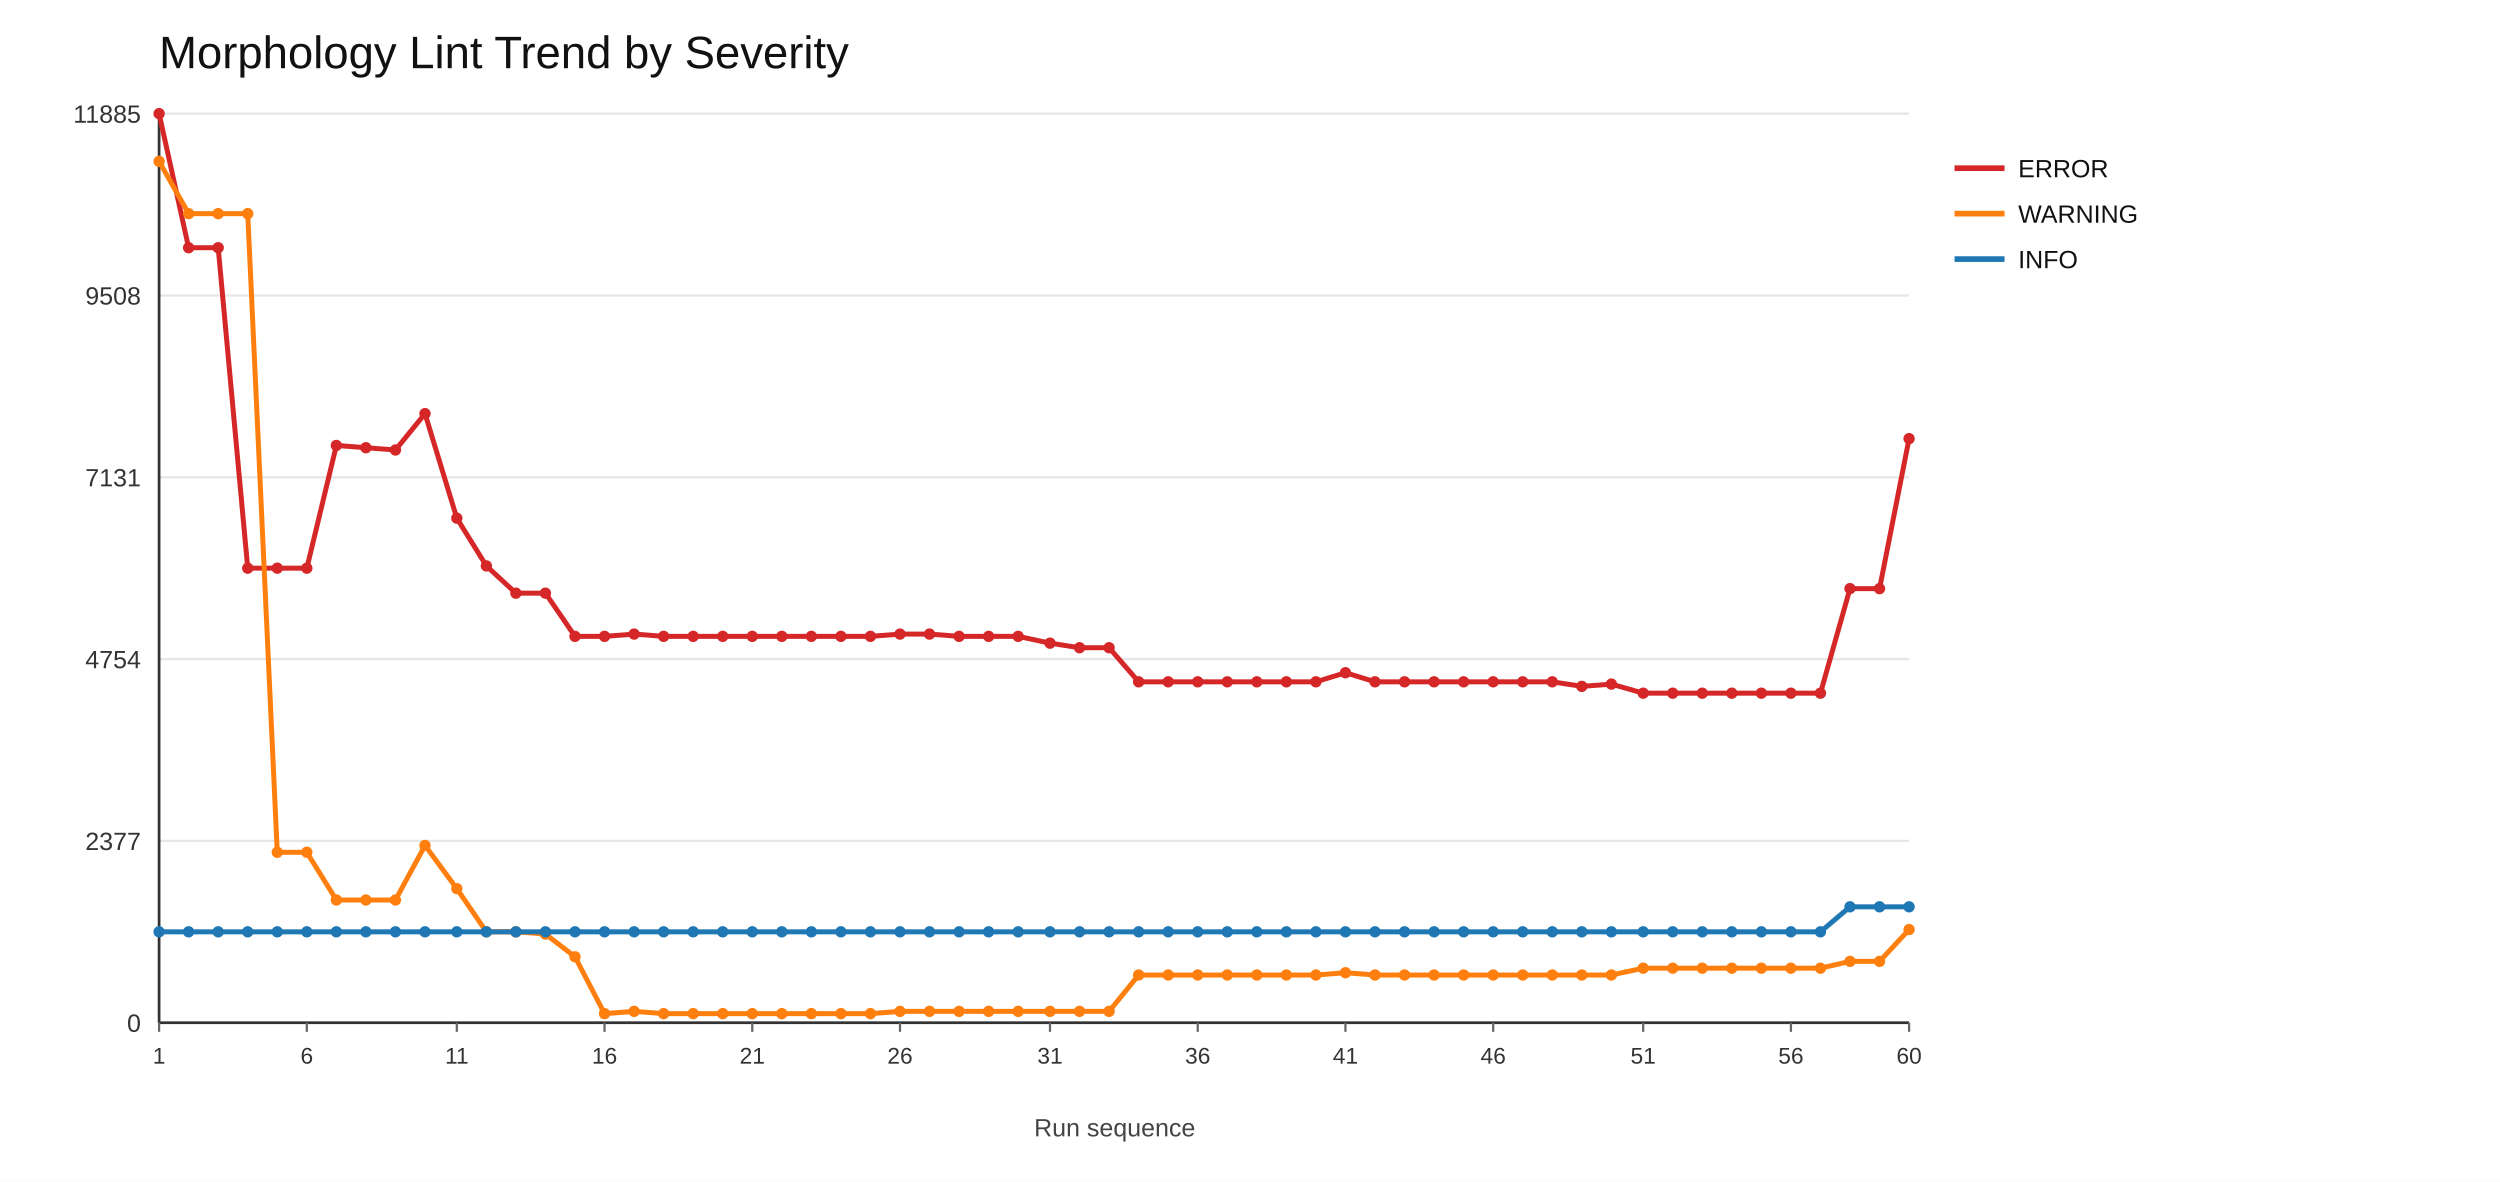
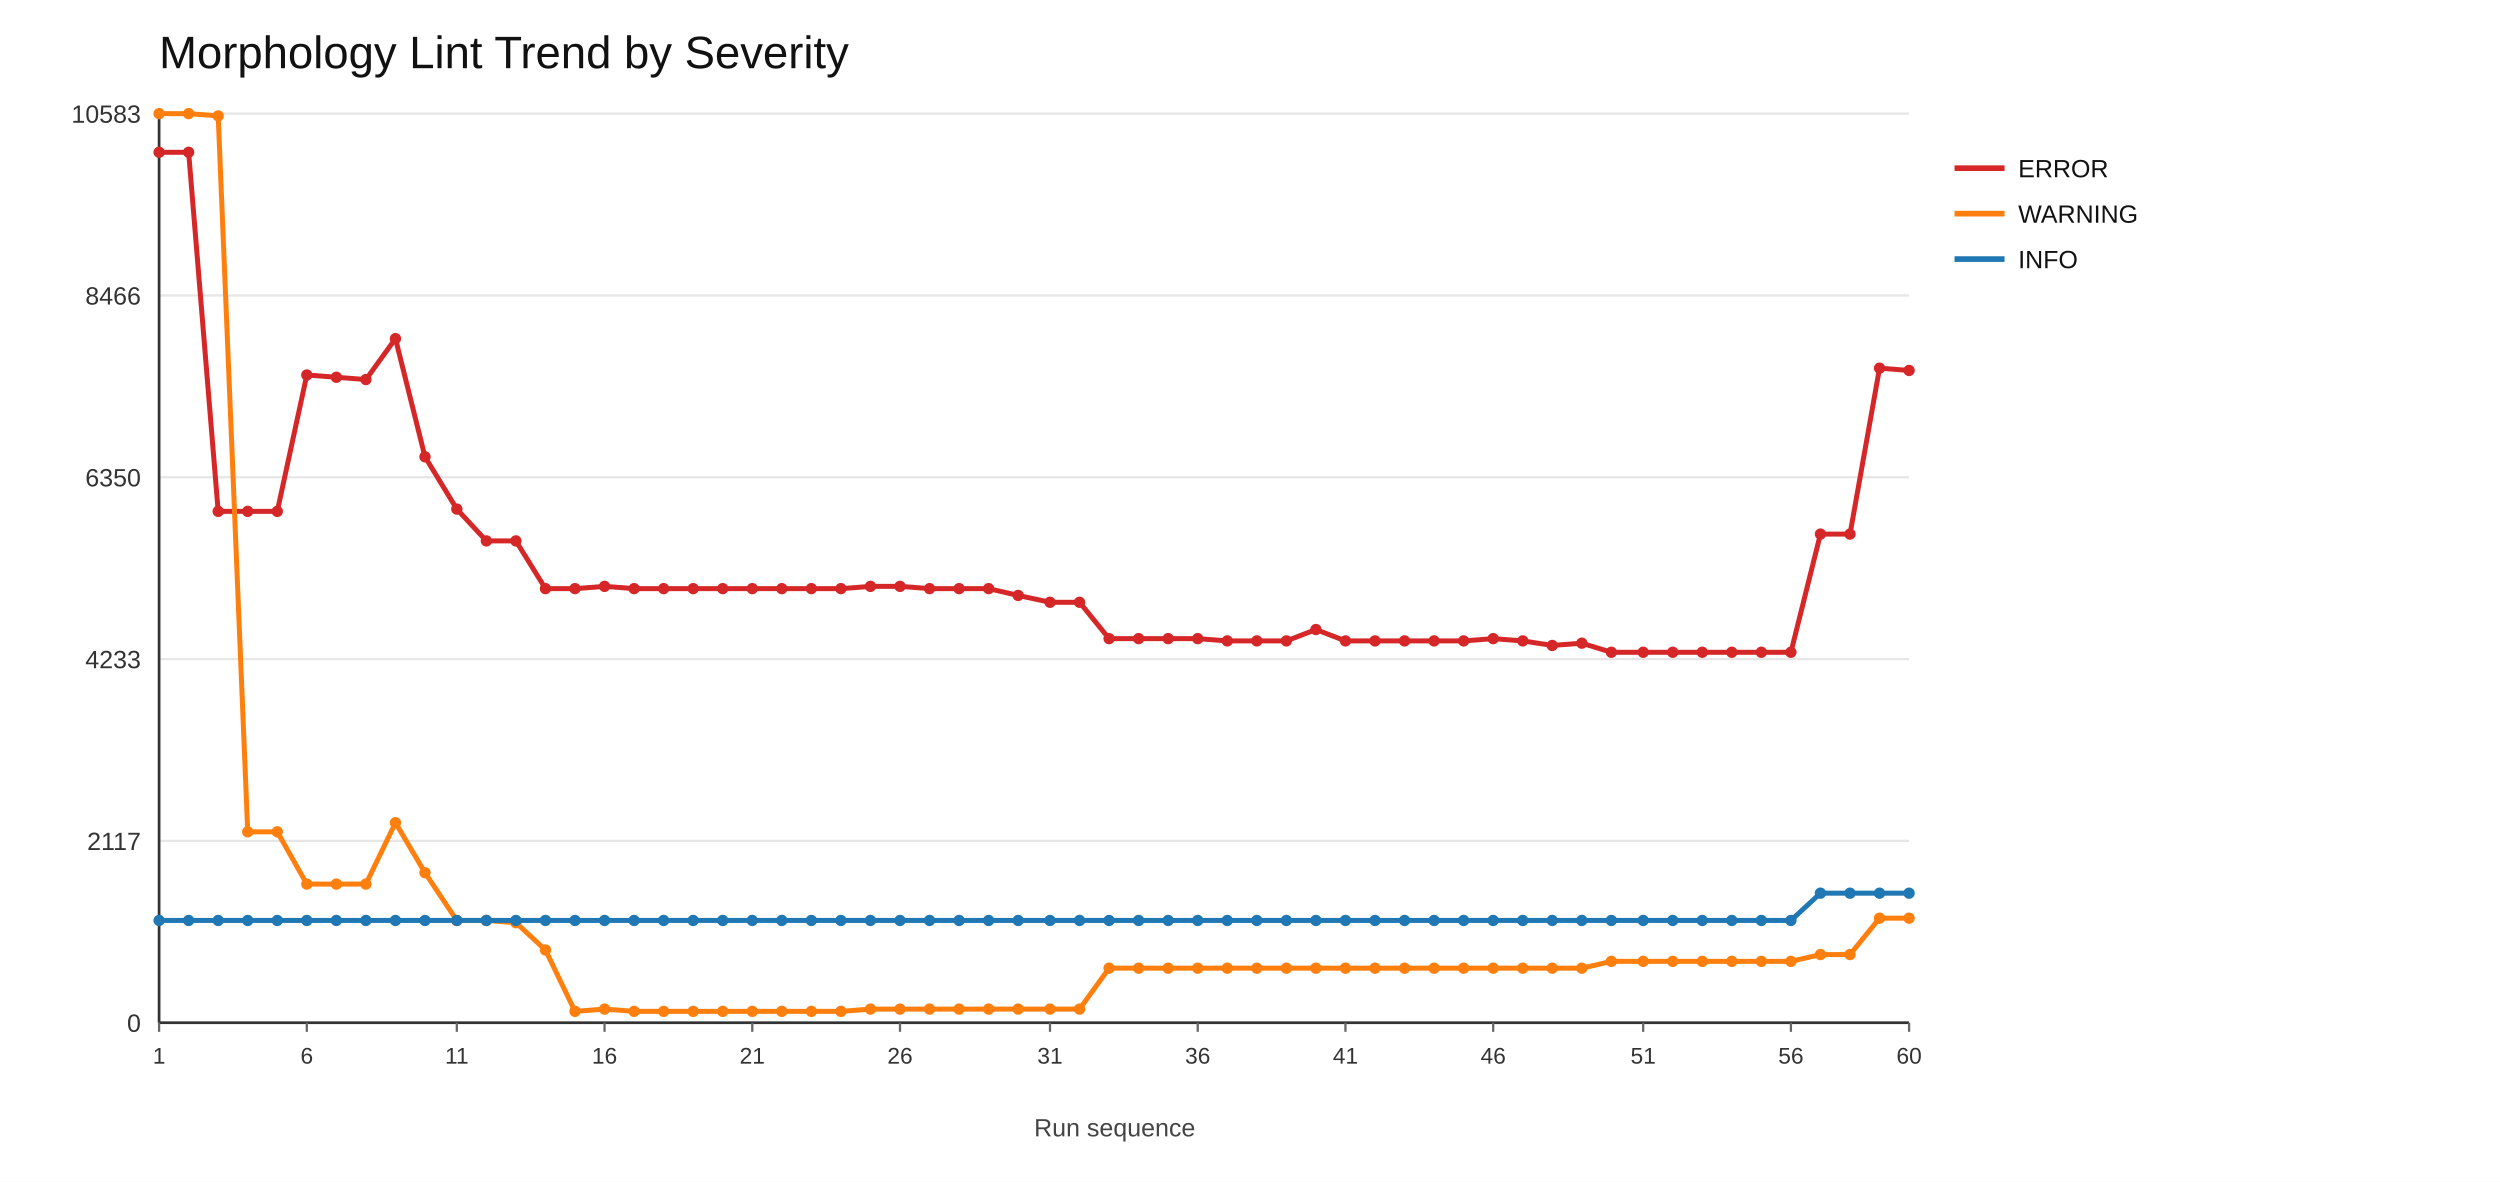
<svg xmlns="http://www.w3.org/2000/svg" width="1100" height="520">
  <rect x="0" y="0" width="1100" height="520" fill="#ffffff" />
  <text x="70" y="30" font-size="20" font-family="Arial" fill="#111">Morphology Lint Trend by Severity</text>
  <line x1="70" y1="450" x2="840" y2="450" stroke="#e6e6e6" stroke-width="1" />
  <text x="62" y="454" font-size="11" font-family="Arial" fill="#333" text-anchor="end">0</text>
  <line x1="70" y1="370" x2="840" y2="370" stroke="#e6e6e6" stroke-width="1" />
-   <text x="62" y="374" font-size="11" font-family="Arial" fill="#333" text-anchor="end">2377</text>
+   <text x="62" y="374" font-size="11" font-family="Arial" fill="#333" text-anchor="end">2117</text>
  <line x1="70" y1="290" x2="840" y2="290" stroke="#e6e6e6" stroke-width="1" />
-   <text x="62" y="294" font-size="11" font-family="Arial" fill="#333" text-anchor="end">4754</text>
+   <text x="62" y="294" font-size="11" font-family="Arial" fill="#333" text-anchor="end">4233</text>
  <line x1="70" y1="210" x2="840" y2="210" stroke="#e6e6e6" stroke-width="1" />
-   <text x="62" y="214" font-size="11" font-family="Arial" fill="#333" text-anchor="end">7131</text>
+   <text x="62" y="214" font-size="11" font-family="Arial" fill="#333" text-anchor="end">6350</text>
  <line x1="70" y1="130" x2="840" y2="130" stroke="#e6e6e6" stroke-width="1" />
-   <text x="62" y="134" font-size="11" font-family="Arial" fill="#333" text-anchor="end">9508</text>
+   <text x="62" y="134" font-size="11" font-family="Arial" fill="#333" text-anchor="end">8466</text>
  <line x1="70" y1="50" x2="840" y2="50" stroke="#e6e6e6" stroke-width="1" />
-   <text x="62" y="54" font-size="11" font-family="Arial" fill="#333" text-anchor="end">11885</text>
+   <text x="62" y="54" font-size="11" font-family="Arial" fill="#333" text-anchor="end">10583</text>
  <line x1="70" y1="450" x2="840" y2="450" stroke="#333" stroke-width="1.2" />
  <line x1="70" y1="50" x2="70" y2="450" stroke="#333" stroke-width="1.2" />
  <line x1="70" y1="450" x2="70" y2="454" stroke="#666" stroke-width="1" />
  <text x="70" y="468" font-size="10" font-family="Arial" fill="#333" text-anchor="middle">1</text>
  <line x1="135" y1="450" x2="135" y2="454" stroke="#666" stroke-width="1" />
  <text x="135" y="468" font-size="10" font-family="Arial" fill="#333" text-anchor="middle">6</text>
  <line x1="201" y1="450" x2="201" y2="454" stroke="#666" stroke-width="1" />
  <text x="201" y="468" font-size="10" font-family="Arial" fill="#333" text-anchor="middle">11</text>
  <line x1="266" y1="450" x2="266" y2="454" stroke="#666" stroke-width="1" />
  <text x="266" y="468" font-size="10" font-family="Arial" fill="#333" text-anchor="middle">16</text>
  <line x1="331" y1="450" x2="331" y2="454" stroke="#666" stroke-width="1" />
  <text x="331" y="468" font-size="10" font-family="Arial" fill="#333" text-anchor="middle">21</text>
  <line x1="396" y1="450" x2="396" y2="454" stroke="#666" stroke-width="1" />
  <text x="396" y="468" font-size="10" font-family="Arial" fill="#333" text-anchor="middle">26</text>
  <line x1="462" y1="450" x2="462" y2="454" stroke="#666" stroke-width="1" />
  <text x="462" y="468" font-size="10" font-family="Arial" fill="#333" text-anchor="middle">31</text>
  <line x1="527" y1="450" x2="527" y2="454" stroke="#666" stroke-width="1" />
  <text x="527" y="468" font-size="10" font-family="Arial" fill="#333" text-anchor="middle">36</text>
  <line x1="592" y1="450" x2="592" y2="454" stroke="#666" stroke-width="1" />
  <text x="592" y="468" font-size="10" font-family="Arial" fill="#333" text-anchor="middle">41</text>
  <line x1="657" y1="450" x2="657" y2="454" stroke="#666" stroke-width="1" />
  <text x="657" y="468" font-size="10" font-family="Arial" fill="#333" text-anchor="middle">46</text>
  <line x1="723" y1="450" x2="723" y2="454" stroke="#666" stroke-width="1" />
  <text x="723" y="468" font-size="10" font-family="Arial" fill="#333" text-anchor="middle">51</text>
  <line x1="788" y1="450" x2="788" y2="454" stroke="#666" stroke-width="1" />
  <text x="788" y="468" font-size="10" font-family="Arial" fill="#333" text-anchor="middle">56</text>
  <line x1="840" y1="450" x2="840" y2="454" stroke="#666" stroke-width="1" />
  <text x="840" y="468" font-size="10" font-family="Arial" fill="#333" text-anchor="middle">60</text>
-   <polyline fill="none" stroke="#d62728" stroke-width="2.2" points="70,50 83,109 96,109 109,250 122,250 135,250 148,196 161,197 174,198 187,182 201,228 214,249 227,261 240,261 253,280 266,280 279,279 292,280 305,280 318,280 331,280 344,280 357,280 370,280 383,280 396,279 409,279 422,280 435,280 448,280 462,283 475,285 488,285 501,300 514,300 527,300 540,300 553,300 566,300 579,300 592,296 605,300 618,300 631,300 644,300 657,300 670,300 683,300 696,302 709,301 723,305 736,305 749,305 762,305 775,305 788,305 801,305 814,259 827,259 840,193" />
-   <circle cx="70" cy="50" r="2.5" fill="#d62728" />
-   <circle cx="83" cy="109" r="2.5" fill="#d62728" />
-   <circle cx="96" cy="109" r="2.5" fill="#d62728" />
-   <circle cx="109" cy="250" r="2.5" fill="#d62728" />
-   <circle cx="122" cy="250" r="2.5" fill="#d62728" />
-   <circle cx="135" cy="250" r="2.5" fill="#d62728" />
-   <circle cx="148" cy="196" r="2.5" fill="#d62728" />
-   <circle cx="161" cy="197" r="2.5" fill="#d62728" />
-   <circle cx="174" cy="198" r="2.5" fill="#d62728" />
-   <circle cx="187" cy="182" r="2.5" fill="#d62728" />
-   <circle cx="201" cy="228" r="2.5" fill="#d62728" />
-   <circle cx="214" cy="249" r="2.5" fill="#d62728" />
-   <circle cx="227" cy="261" r="2.5" fill="#d62728" />
-   <circle cx="240" cy="261" r="2.5" fill="#d62728" />
-   <circle cx="253" cy="280" r="2.5" fill="#d62728" />
-   <circle cx="266" cy="280" r="2.5" fill="#d62728" />
-   <circle cx="279" cy="279" r="2.5" fill="#d62728" />
-   <circle cx="292" cy="280" r="2.5" fill="#d62728" />
-   <circle cx="305" cy="280" r="2.5" fill="#d62728" />
-   <circle cx="318" cy="280" r="2.5" fill="#d62728" />
-   <circle cx="331" cy="280" r="2.5" fill="#d62728" />
-   <circle cx="344" cy="280" r="2.5" fill="#d62728" />
-   <circle cx="357" cy="280" r="2.5" fill="#d62728" />
-   <circle cx="370" cy="280" r="2.5" fill="#d62728" />
-   <circle cx="383" cy="280" r="2.5" fill="#d62728" />
-   <circle cx="396" cy="279" r="2.5" fill="#d62728" />
-   <circle cx="409" cy="279" r="2.5" fill="#d62728" />
-   <circle cx="422" cy="280" r="2.5" fill="#d62728" />
-   <circle cx="435" cy="280" r="2.5" fill="#d62728" />
-   <circle cx="448" cy="280" r="2.5" fill="#d62728" />
-   <circle cx="462" cy="283" r="2.5" fill="#d62728" />
-   <circle cx="475" cy="285" r="2.5" fill="#d62728" />
-   <circle cx="488" cy="285" r="2.5" fill="#d62728" />
-   <circle cx="501" cy="300" r="2.5" fill="#d62728" />
-   <circle cx="514" cy="300" r="2.5" fill="#d62728" />
-   <circle cx="527" cy="300" r="2.5" fill="#d62728" />
-   <circle cx="540" cy="300" r="2.5" fill="#d62728" />
-   <circle cx="553" cy="300" r="2.5" fill="#d62728" />
-   <circle cx="566" cy="300" r="2.5" fill="#d62728" />
-   <circle cx="579" cy="300" r="2.5" fill="#d62728" />
-   <circle cx="592" cy="296" r="2.5" fill="#d62728" />
-   <circle cx="605" cy="300" r="2.5" fill="#d62728" />
-   <circle cx="618" cy="300" r="2.5" fill="#d62728" />
-   <circle cx="631" cy="300" r="2.5" fill="#d62728" />
-   <circle cx="644" cy="300" r="2.5" fill="#d62728" />
-   <circle cx="657" cy="300" r="2.5" fill="#d62728" />
-   <circle cx="670" cy="300" r="2.5" fill="#d62728" />
-   <circle cx="683" cy="300" r="2.5" fill="#d62728" />
-   <circle cx="696" cy="302" r="2.5" fill="#d62728" />
-   <circle cx="709" cy="301" r="2.5" fill="#d62728" />
-   <circle cx="723" cy="305" r="2.5" fill="#d62728" />
-   <circle cx="736" cy="305" r="2.5" fill="#d62728" />
-   <circle cx="749" cy="305" r="2.5" fill="#d62728" />
-   <circle cx="762" cy="305" r="2.5" fill="#d62728" />
-   <circle cx="775" cy="305" r="2.5" fill="#d62728" />
-   <circle cx="788" cy="305" r="2.5" fill="#d62728" />
-   <circle cx="801" cy="305" r="2.5" fill="#d62728" />
-   <circle cx="814" cy="259" r="2.5" fill="#d62728" />
-   <circle cx="827" cy="259" r="2.5" fill="#d62728" />
-   <circle cx="840" cy="193" r="2.5" fill="#d62728" />
+   <polyline fill="none" stroke="#d62728" stroke-width="2.2" points="70,67 83,67 96,225 109,225 122,225 135,165 148,166 161,167 174,149 187,201 201,224 214,238 227,238 240,259 253,259 266,258 279,259 292,259 305,259 318,259 331,259 344,259 357,259 370,259 383,258 396,258 409,259 422,259 435,259 448,262 462,265 475,265 488,281 501,281 514,281 527,281 540,282 553,282 566,282 579,277 592,282 605,282 618,282 631,282 644,282 657,281 670,282 683,284 696,283 709,287 723,287 736,287 749,287 762,287 775,287 788,287 801,235 814,235 827,162 840,163" />
+   <circle cx="70" cy="67" r="2.5" fill="#d62728" />
+   <circle cx="83" cy="67" r="2.5" fill="#d62728" />
+   <circle cx="96" cy="225" r="2.5" fill="#d62728" />
+   <circle cx="109" cy="225" r="2.5" fill="#d62728" />
+   <circle cx="122" cy="225" r="2.5" fill="#d62728" />
+   <circle cx="135" cy="165" r="2.5" fill="#d62728" />
+   <circle cx="148" cy="166" r="2.5" fill="#d62728" />
+   <circle cx="161" cy="167" r="2.5" fill="#d62728" />
+   <circle cx="174" cy="149" r="2.5" fill="#d62728" />
+   <circle cx="187" cy="201" r="2.5" fill="#d62728" />
+   <circle cx="201" cy="224" r="2.5" fill="#d62728" />
+   <circle cx="214" cy="238" r="2.5" fill="#d62728" />
+   <circle cx="227" cy="238" r="2.5" fill="#d62728" />
+   <circle cx="240" cy="259" r="2.5" fill="#d62728" />
+   <circle cx="253" cy="259" r="2.5" fill="#d62728" />
+   <circle cx="266" cy="258" r="2.5" fill="#d62728" />
+   <circle cx="279" cy="259" r="2.5" fill="#d62728" />
+   <circle cx="292" cy="259" r="2.5" fill="#d62728" />
+   <circle cx="305" cy="259" r="2.5" fill="#d62728" />
+   <circle cx="318" cy="259" r="2.5" fill="#d62728" />
+   <circle cx="331" cy="259" r="2.5" fill="#d62728" />
+   <circle cx="344" cy="259" r="2.5" fill="#d62728" />
+   <circle cx="357" cy="259" r="2.5" fill="#d62728" />
+   <circle cx="370" cy="259" r="2.5" fill="#d62728" />
+   <circle cx="383" cy="258" r="2.5" fill="#d62728" />
+   <circle cx="396" cy="258" r="2.5" fill="#d62728" />
+   <circle cx="409" cy="259" r="2.5" fill="#d62728" />
+   <circle cx="422" cy="259" r="2.5" fill="#d62728" />
+   <circle cx="435" cy="259" r="2.5" fill="#d62728" />
+   <circle cx="448" cy="262" r="2.5" fill="#d62728" />
+   <circle cx="462" cy="265" r="2.5" fill="#d62728" />
+   <circle cx="475" cy="265" r="2.5" fill="#d62728" />
+   <circle cx="488" cy="281" r="2.5" fill="#d62728" />
+   <circle cx="501" cy="281" r="2.5" fill="#d62728" />
+   <circle cx="514" cy="281" r="2.5" fill="#d62728" />
+   <circle cx="527" cy="281" r="2.5" fill="#d62728" />
+   <circle cx="540" cy="282" r="2.5" fill="#d62728" />
+   <circle cx="553" cy="282" r="2.5" fill="#d62728" />
+   <circle cx="566" cy="282" r="2.5" fill="#d62728" />
+   <circle cx="579" cy="277" r="2.5" fill="#d62728" />
+   <circle cx="592" cy="282" r="2.5" fill="#d62728" />
+   <circle cx="605" cy="282" r="2.5" fill="#d62728" />
+   <circle cx="618" cy="282" r="2.5" fill="#d62728" />
+   <circle cx="631" cy="282" r="2.5" fill="#d62728" />
+   <circle cx="644" cy="282" r="2.5" fill="#d62728" />
+   <circle cx="657" cy="281" r="2.5" fill="#d62728" />
+   <circle cx="670" cy="282" r="2.5" fill="#d62728" />
+   <circle cx="683" cy="284" r="2.5" fill="#d62728" />
+   <circle cx="696" cy="283" r="2.5" fill="#d62728" />
+   <circle cx="709" cy="287" r="2.5" fill="#d62728" />
+   <circle cx="723" cy="287" r="2.5" fill="#d62728" />
+   <circle cx="736" cy="287" r="2.5" fill="#d62728" />
+   <circle cx="749" cy="287" r="2.5" fill="#d62728" />
+   <circle cx="762" cy="287" r="2.5" fill="#d62728" />
+   <circle cx="775" cy="287" r="2.5" fill="#d62728" />
+   <circle cx="788" cy="287" r="2.5" fill="#d62728" />
+   <circle cx="801" cy="235" r="2.5" fill="#d62728" />
+   <circle cx="814" cy="235" r="2.5" fill="#d62728" />
+   <circle cx="827" cy="162" r="2.5" fill="#d62728" />
+   <circle cx="840" cy="163" r="2.5" fill="#d62728" />
  <line x1="860" y1="74" x2="882" y2="74" stroke="#d62728" stroke-width="2.5" />
  <text x="888" y="78" font-size="11" font-family="Arial" fill="#111">ERROR</text>
-   <polyline fill="none" stroke="#ff7f0e" stroke-width="2.2" points="70,71 83,94 96,94 109,94 122,375 135,375 148,396 161,396 174,396 187,372 201,391 214,410 227,410 240,411 253,421 266,446 279,445 292,446 305,446 318,446 331,446 344,446 357,446 370,446 383,446 396,445 409,445 422,445 435,445 448,445 462,445 475,445 488,445 501,429 514,429 527,429 540,429 553,429 566,429 579,429 592,428 605,429 618,429 631,429 644,429 657,429 670,429 683,429 696,429 709,429 723,426 736,426 749,426 762,426 775,426 788,426 801,426 814,423 827,423 840,409" />
-   <circle cx="70" cy="71" r="2.5" fill="#ff7f0e" />
-   <circle cx="83" cy="94" r="2.5" fill="#ff7f0e" />
-   <circle cx="96" cy="94" r="2.5" fill="#ff7f0e" />
-   <circle cx="109" cy="94" r="2.5" fill="#ff7f0e" />
-   <circle cx="122" cy="375" r="2.5" fill="#ff7f0e" />
-   <circle cx="135" cy="375" r="2.5" fill="#ff7f0e" />
-   <circle cx="148" cy="396" r="2.5" fill="#ff7f0e" />
-   <circle cx="161" cy="396" r="2.5" fill="#ff7f0e" />
-   <circle cx="174" cy="396" r="2.5" fill="#ff7f0e" />
-   <circle cx="187" cy="372" r="2.5" fill="#ff7f0e" />
-   <circle cx="201" cy="391" r="2.5" fill="#ff7f0e" />
-   <circle cx="214" cy="410" r="2.5" fill="#ff7f0e" />
-   <circle cx="227" cy="410" r="2.5" fill="#ff7f0e" />
-   <circle cx="240" cy="411" r="2.5" fill="#ff7f0e" />
-   <circle cx="253" cy="421" r="2.5" fill="#ff7f0e" />
-   <circle cx="266" cy="446" r="2.5" fill="#ff7f0e" />
+   <polyline fill="none" stroke="#ff7f0e" stroke-width="2.2" points="70,50 83,50 96,51 109,366 122,366 135,389 148,389 161,389 174,362 187,384 201,405 214,405 227,406 240,418 253,445 266,444 279,445 292,445 305,445 318,445 331,445 344,445 357,445 370,445 383,444 396,444 409,444 422,444 435,444 448,444 462,444 475,444 488,426 501,426 514,426 527,426 540,426 553,426 566,426 579,426 592,426 605,426 618,426 631,426 644,426 657,426 670,426 683,426 696,426 709,423 723,423 736,423 749,423 762,423 775,423 788,423 801,420 814,420 827,404 840,404" />
+   <circle cx="70" cy="50" r="2.5" fill="#ff7f0e" />
+   <circle cx="83" cy="50" r="2.5" fill="#ff7f0e" />
+   <circle cx="96" cy="51" r="2.5" fill="#ff7f0e" />
+   <circle cx="109" cy="366" r="2.5" fill="#ff7f0e" />
+   <circle cx="122" cy="366" r="2.5" fill="#ff7f0e" />
+   <circle cx="135" cy="389" r="2.5" fill="#ff7f0e" />
+   <circle cx="148" cy="389" r="2.5" fill="#ff7f0e" />
+   <circle cx="161" cy="389" r="2.5" fill="#ff7f0e" />
+   <circle cx="174" cy="362" r="2.5" fill="#ff7f0e" />
+   <circle cx="187" cy="384" r="2.5" fill="#ff7f0e" />
+   <circle cx="201" cy="405" r="2.5" fill="#ff7f0e" />
+   <circle cx="214" cy="405" r="2.5" fill="#ff7f0e" />
+   <circle cx="227" cy="406" r="2.5" fill="#ff7f0e" />
+   <circle cx="240" cy="418" r="2.5" fill="#ff7f0e" />
+   <circle cx="253" cy="445" r="2.5" fill="#ff7f0e" />
+   <circle cx="266" cy="444" r="2.5" fill="#ff7f0e" />
  <circle cx="279" cy="445" r="2.5" fill="#ff7f0e" />
-   <circle cx="292" cy="446" r="2.5" fill="#ff7f0e" />
-   <circle cx="305" cy="446" r="2.5" fill="#ff7f0e" />
-   <circle cx="318" cy="446" r="2.5" fill="#ff7f0e" />
-   <circle cx="331" cy="446" r="2.5" fill="#ff7f0e" />
-   <circle cx="344" cy="446" r="2.5" fill="#ff7f0e" />
-   <circle cx="357" cy="446" r="2.5" fill="#ff7f0e" />
-   <circle cx="370" cy="446" r="2.5" fill="#ff7f0e" />
-   <circle cx="383" cy="446" r="2.5" fill="#ff7f0e" />
-   <circle cx="396" cy="445" r="2.5" fill="#ff7f0e" />
-   <circle cx="409" cy="445" r="2.5" fill="#ff7f0e" />
-   <circle cx="422" cy="445" r="2.5" fill="#ff7f0e" />
-   <circle cx="435" cy="445" r="2.5" fill="#ff7f0e" />
-   <circle cx="448" cy="445" r="2.5" fill="#ff7f0e" />
-   <circle cx="462" cy="445" r="2.5" fill="#ff7f0e" />
-   <circle cx="475" cy="445" r="2.5" fill="#ff7f0e" />
-   <circle cx="488" cy="445" r="2.5" fill="#ff7f0e" />
-   <circle cx="501" cy="429" r="2.5" fill="#ff7f0e" />
-   <circle cx="514" cy="429" r="2.5" fill="#ff7f0e" />
-   <circle cx="527" cy="429" r="2.5" fill="#ff7f0e" />
-   <circle cx="540" cy="429" r="2.5" fill="#ff7f0e" />
-   <circle cx="553" cy="429" r="2.5" fill="#ff7f0e" />
-   <circle cx="566" cy="429" r="2.5" fill="#ff7f0e" />
-   <circle cx="579" cy="429" r="2.5" fill="#ff7f0e" />
-   <circle cx="592" cy="428" r="2.5" fill="#ff7f0e" />
-   <circle cx="605" cy="429" r="2.5" fill="#ff7f0e" />
-   <circle cx="618" cy="429" r="2.5" fill="#ff7f0e" />
-   <circle cx="631" cy="429" r="2.5" fill="#ff7f0e" />
-   <circle cx="644" cy="429" r="2.5" fill="#ff7f0e" />
-   <circle cx="657" cy="429" r="2.5" fill="#ff7f0e" />
-   <circle cx="670" cy="429" r="2.5" fill="#ff7f0e" />
-   <circle cx="683" cy="429" r="2.5" fill="#ff7f0e" />
-   <circle cx="696" cy="429" r="2.5" fill="#ff7f0e" />
-   <circle cx="709" cy="429" r="2.5" fill="#ff7f0e" />
-   <circle cx="723" cy="426" r="2.5" fill="#ff7f0e" />
-   <circle cx="736" cy="426" r="2.5" fill="#ff7f0e" />
-   <circle cx="749" cy="426" r="2.5" fill="#ff7f0e" />
-   <circle cx="762" cy="426" r="2.5" fill="#ff7f0e" />
-   <circle cx="775" cy="426" r="2.5" fill="#ff7f0e" />
-   <circle cx="788" cy="426" r="2.5" fill="#ff7f0e" />
-   <circle cx="801" cy="426" r="2.5" fill="#ff7f0e" />
-   <circle cx="814" cy="423" r="2.5" fill="#ff7f0e" />
-   <circle cx="827" cy="423" r="2.5" fill="#ff7f0e" />
-   <circle cx="840" cy="409" r="2.5" fill="#ff7f0e" />
+   <circle cx="292" cy="445" r="2.5" fill="#ff7f0e" />
+   <circle cx="305" cy="445" r="2.5" fill="#ff7f0e" />
+   <circle cx="318" cy="445" r="2.5" fill="#ff7f0e" />
+   <circle cx="331" cy="445" r="2.5" fill="#ff7f0e" />
+   <circle cx="344" cy="445" r="2.5" fill="#ff7f0e" />
+   <circle cx="357" cy="445" r="2.5" fill="#ff7f0e" />
+   <circle cx="370" cy="445" r="2.5" fill="#ff7f0e" />
+   <circle cx="383" cy="444" r="2.5" fill="#ff7f0e" />
+   <circle cx="396" cy="444" r="2.5" fill="#ff7f0e" />
+   <circle cx="409" cy="444" r="2.5" fill="#ff7f0e" />
+   <circle cx="422" cy="444" r="2.5" fill="#ff7f0e" />
+   <circle cx="435" cy="444" r="2.5" fill="#ff7f0e" />
+   <circle cx="448" cy="444" r="2.5" fill="#ff7f0e" />
+   <circle cx="462" cy="444" r="2.5" fill="#ff7f0e" />
+   <circle cx="475" cy="444" r="2.5" fill="#ff7f0e" />
+   <circle cx="488" cy="426" r="2.5" fill="#ff7f0e" />
+   <circle cx="501" cy="426" r="2.5" fill="#ff7f0e" />
+   <circle cx="514" cy="426" r="2.5" fill="#ff7f0e" />
+   <circle cx="527" cy="426" r="2.5" fill="#ff7f0e" />
+   <circle cx="540" cy="426" r="2.5" fill="#ff7f0e" />
+   <circle cx="553" cy="426" r="2.5" fill="#ff7f0e" />
+   <circle cx="566" cy="426" r="2.5" fill="#ff7f0e" />
+   <circle cx="579" cy="426" r="2.5" fill="#ff7f0e" />
+   <circle cx="592" cy="426" r="2.5" fill="#ff7f0e" />
+   <circle cx="605" cy="426" r="2.5" fill="#ff7f0e" />
+   <circle cx="618" cy="426" r="2.5" fill="#ff7f0e" />
+   <circle cx="631" cy="426" r="2.5" fill="#ff7f0e" />
+   <circle cx="644" cy="426" r="2.5" fill="#ff7f0e" />
+   <circle cx="657" cy="426" r="2.5" fill="#ff7f0e" />
+   <circle cx="670" cy="426" r="2.5" fill="#ff7f0e" />
+   <circle cx="683" cy="426" r="2.5" fill="#ff7f0e" />
+   <circle cx="696" cy="426" r="2.5" fill="#ff7f0e" />
+   <circle cx="709" cy="423" r="2.5" fill="#ff7f0e" />
+   <circle cx="723" cy="423" r="2.5" fill="#ff7f0e" />
+   <circle cx="736" cy="423" r="2.5" fill="#ff7f0e" />
+   <circle cx="749" cy="423" r="2.5" fill="#ff7f0e" />
+   <circle cx="762" cy="423" r="2.5" fill="#ff7f0e" />
+   <circle cx="775" cy="423" r="2.5" fill="#ff7f0e" />
+   <circle cx="788" cy="423" r="2.5" fill="#ff7f0e" />
+   <circle cx="801" cy="420" r="2.5" fill="#ff7f0e" />
+   <circle cx="814" cy="420" r="2.5" fill="#ff7f0e" />
+   <circle cx="827" cy="404" r="2.5" fill="#ff7f0e" />
+   <circle cx="840" cy="404" r="2.5" fill="#ff7f0e" />
  <line x1="860" y1="94" x2="882" y2="94" stroke="#ff7f0e" stroke-width="2.5" />
  <text x="888" y="98" font-size="11" font-family="Arial" fill="#111">WARNING</text>
-   <polyline fill="none" stroke="#1f77b4" stroke-width="2.2" points="70,410 83,410 96,410 109,410 122,410 135,410 148,410 161,410 174,410 187,410 201,410 214,410 227,410 240,410 253,410 266,410 279,410 292,410 305,410 318,410 331,410 344,410 357,410 370,410 383,410 396,410 409,410 422,410 435,410 448,410 462,410 475,410 488,410 501,410 514,410 527,410 540,410 553,410 566,410 579,410 592,410 605,410 618,410 631,410 644,410 657,410 670,410 683,410 696,410 709,410 723,410 736,410 749,410 762,410 775,410 788,410 801,410 814,399 827,399 840,399" />
-   <circle cx="70" cy="410" r="2.5" fill="#1f77b4" />
-   <circle cx="83" cy="410" r="2.5" fill="#1f77b4" />
-   <circle cx="96" cy="410" r="2.5" fill="#1f77b4" />
-   <circle cx="109" cy="410" r="2.5" fill="#1f77b4" />
-   <circle cx="122" cy="410" r="2.5" fill="#1f77b4" />
-   <circle cx="135" cy="410" r="2.5" fill="#1f77b4" />
-   <circle cx="148" cy="410" r="2.5" fill="#1f77b4" />
-   <circle cx="161" cy="410" r="2.5" fill="#1f77b4" />
-   <circle cx="174" cy="410" r="2.5" fill="#1f77b4" />
-   <circle cx="187" cy="410" r="2.5" fill="#1f77b4" />
-   <circle cx="201" cy="410" r="2.5" fill="#1f77b4" />
-   <circle cx="214" cy="410" r="2.5" fill="#1f77b4" />
-   <circle cx="227" cy="410" r="2.5" fill="#1f77b4" />
-   <circle cx="240" cy="410" r="2.5" fill="#1f77b4" />
-   <circle cx="253" cy="410" r="2.5" fill="#1f77b4" />
-   <circle cx="266" cy="410" r="2.5" fill="#1f77b4" />
-   <circle cx="279" cy="410" r="2.5" fill="#1f77b4" />
-   <circle cx="292" cy="410" r="2.5" fill="#1f77b4" />
-   <circle cx="305" cy="410" r="2.5" fill="#1f77b4" />
-   <circle cx="318" cy="410" r="2.5" fill="#1f77b4" />
-   <circle cx="331" cy="410" r="2.5" fill="#1f77b4" />
-   <circle cx="344" cy="410" r="2.5" fill="#1f77b4" />
-   <circle cx="357" cy="410" r="2.5" fill="#1f77b4" />
-   <circle cx="370" cy="410" r="2.5" fill="#1f77b4" />
-   <circle cx="383" cy="410" r="2.5" fill="#1f77b4" />
-   <circle cx="396" cy="410" r="2.5" fill="#1f77b4" />
-   <circle cx="409" cy="410" r="2.5" fill="#1f77b4" />
-   <circle cx="422" cy="410" r="2.5" fill="#1f77b4" />
-   <circle cx="435" cy="410" r="2.5" fill="#1f77b4" />
-   <circle cx="448" cy="410" r="2.5" fill="#1f77b4" />
-   <circle cx="462" cy="410" r="2.5" fill="#1f77b4" />
-   <circle cx="475" cy="410" r="2.5" fill="#1f77b4" />
-   <circle cx="488" cy="410" r="2.5" fill="#1f77b4" />
-   <circle cx="501" cy="410" r="2.5" fill="#1f77b4" />
-   <circle cx="514" cy="410" r="2.5" fill="#1f77b4" />
-   <circle cx="527" cy="410" r="2.5" fill="#1f77b4" />
-   <circle cx="540" cy="410" r="2.5" fill="#1f77b4" />
-   <circle cx="553" cy="410" r="2.5" fill="#1f77b4" />
-   <circle cx="566" cy="410" r="2.5" fill="#1f77b4" />
-   <circle cx="579" cy="410" r="2.5" fill="#1f77b4" />
-   <circle cx="592" cy="410" r="2.5" fill="#1f77b4" />
-   <circle cx="605" cy="410" r="2.5" fill="#1f77b4" />
-   <circle cx="618" cy="410" r="2.5" fill="#1f77b4" />
-   <circle cx="631" cy="410" r="2.5" fill="#1f77b4" />
-   <circle cx="644" cy="410" r="2.5" fill="#1f77b4" />
-   <circle cx="657" cy="410" r="2.5" fill="#1f77b4" />
-   <circle cx="670" cy="410" r="2.5" fill="#1f77b4" />
-   <circle cx="683" cy="410" r="2.5" fill="#1f77b4" />
-   <circle cx="696" cy="410" r="2.5" fill="#1f77b4" />
-   <circle cx="709" cy="410" r="2.5" fill="#1f77b4" />
-   <circle cx="723" cy="410" r="2.5" fill="#1f77b4" />
-   <circle cx="736" cy="410" r="2.5" fill="#1f77b4" />
-   <circle cx="749" cy="410" r="2.5" fill="#1f77b4" />
-   <circle cx="762" cy="410" r="2.5" fill="#1f77b4" />
-   <circle cx="775" cy="410" r="2.5" fill="#1f77b4" />
-   <circle cx="788" cy="410" r="2.5" fill="#1f77b4" />
-   <circle cx="801" cy="410" r="2.5" fill="#1f77b4" />
-   <circle cx="814" cy="399" r="2.5" fill="#1f77b4" />
-   <circle cx="827" cy="399" r="2.5" fill="#1f77b4" />
-   <circle cx="840" cy="399" r="2.5" fill="#1f77b4" />
+   <polyline fill="none" stroke="#1f77b4" stroke-width="2.2" points="70,405 83,405 96,405 109,405 122,405 135,405 148,405 161,405 174,405 187,405 201,405 214,405 227,405 240,405 253,405 266,405 279,405 292,405 305,405 318,405 331,405 344,405 357,405 370,405 383,405 396,405 409,405 422,405 435,405 448,405 462,405 475,405 488,405 501,405 514,405 527,405 540,405 553,405 566,405 579,405 592,405 605,405 618,405 631,405 644,405 657,405 670,405 683,405 696,405 709,405 723,405 736,405 749,405 762,405 775,405 788,405 801,393 814,393 827,393 840,393" />
+   <circle cx="70" cy="405" r="2.5" fill="#1f77b4" />
+   <circle cx="83" cy="405" r="2.5" fill="#1f77b4" />
+   <circle cx="96" cy="405" r="2.5" fill="#1f77b4" />
+   <circle cx="109" cy="405" r="2.5" fill="#1f77b4" />
+   <circle cx="122" cy="405" r="2.5" fill="#1f77b4" />
+   <circle cx="135" cy="405" r="2.5" fill="#1f77b4" />
+   <circle cx="148" cy="405" r="2.5" fill="#1f77b4" />
+   <circle cx="161" cy="405" r="2.5" fill="#1f77b4" />
+   <circle cx="174" cy="405" r="2.5" fill="#1f77b4" />
+   <circle cx="187" cy="405" r="2.5" fill="#1f77b4" />
+   <circle cx="201" cy="405" r="2.5" fill="#1f77b4" />
+   <circle cx="214" cy="405" r="2.5" fill="#1f77b4" />
+   <circle cx="227" cy="405" r="2.5" fill="#1f77b4" />
+   <circle cx="240" cy="405" r="2.5" fill="#1f77b4" />
+   <circle cx="253" cy="405" r="2.5" fill="#1f77b4" />
+   <circle cx="266" cy="405" r="2.5" fill="#1f77b4" />
+   <circle cx="279" cy="405" r="2.5" fill="#1f77b4" />
+   <circle cx="292" cy="405" r="2.5" fill="#1f77b4" />
+   <circle cx="305" cy="405" r="2.5" fill="#1f77b4" />
+   <circle cx="318" cy="405" r="2.5" fill="#1f77b4" />
+   <circle cx="331" cy="405" r="2.5" fill="#1f77b4" />
+   <circle cx="344" cy="405" r="2.5" fill="#1f77b4" />
+   <circle cx="357" cy="405" r="2.5" fill="#1f77b4" />
+   <circle cx="370" cy="405" r="2.5" fill="#1f77b4" />
+   <circle cx="383" cy="405" r="2.5" fill="#1f77b4" />
+   <circle cx="396" cy="405" r="2.5" fill="#1f77b4" />
+   <circle cx="409" cy="405" r="2.5" fill="#1f77b4" />
+   <circle cx="422" cy="405" r="2.5" fill="#1f77b4" />
+   <circle cx="435" cy="405" r="2.5" fill="#1f77b4" />
+   <circle cx="448" cy="405" r="2.5" fill="#1f77b4" />
+   <circle cx="462" cy="405" r="2.5" fill="#1f77b4" />
+   <circle cx="475" cy="405" r="2.5" fill="#1f77b4" />
+   <circle cx="488" cy="405" r="2.5" fill="#1f77b4" />
+   <circle cx="501" cy="405" r="2.5" fill="#1f77b4" />
+   <circle cx="514" cy="405" r="2.5" fill="#1f77b4" />
+   <circle cx="527" cy="405" r="2.5" fill="#1f77b4" />
+   <circle cx="540" cy="405" r="2.5" fill="#1f77b4" />
+   <circle cx="553" cy="405" r="2.5" fill="#1f77b4" />
+   <circle cx="566" cy="405" r="2.5" fill="#1f77b4" />
+   <circle cx="579" cy="405" r="2.5" fill="#1f77b4" />
+   <circle cx="592" cy="405" r="2.5" fill="#1f77b4" />
+   <circle cx="605" cy="405" r="2.5" fill="#1f77b4" />
+   <circle cx="618" cy="405" r="2.5" fill="#1f77b4" />
+   <circle cx="631" cy="405" r="2.5" fill="#1f77b4" />
+   <circle cx="644" cy="405" r="2.5" fill="#1f77b4" />
+   <circle cx="657" cy="405" r="2.5" fill="#1f77b4" />
+   <circle cx="670" cy="405" r="2.5" fill="#1f77b4" />
+   <circle cx="683" cy="405" r="2.5" fill="#1f77b4" />
+   <circle cx="696" cy="405" r="2.5" fill="#1f77b4" />
+   <circle cx="709" cy="405" r="2.5" fill="#1f77b4" />
+   <circle cx="723" cy="405" r="2.5" fill="#1f77b4" />
+   <circle cx="736" cy="405" r="2.5" fill="#1f77b4" />
+   <circle cx="749" cy="405" r="2.5" fill="#1f77b4" />
+   <circle cx="762" cy="405" r="2.5" fill="#1f77b4" />
+   <circle cx="775" cy="405" r="2.5" fill="#1f77b4" />
+   <circle cx="788" cy="405" r="2.5" fill="#1f77b4" />
+   <circle cx="801" cy="393" r="2.5" fill="#1f77b4" />
+   <circle cx="814" cy="393" r="2.5" fill="#1f77b4" />
+   <circle cx="827" cy="393" r="2.5" fill="#1f77b4" />
+   <circle cx="840" cy="393" r="2.5" fill="#1f77b4" />
  <line x1="860" y1="114" x2="882" y2="114" stroke="#1f77b4" stroke-width="2.5" />
  <text x="888" y="118" font-size="11" font-family="Arial" fill="#111">INFO</text>
  <text x="455" y="500" font-size="11" font-family="Arial" fill="#444">Run sequence</text>
</svg>
